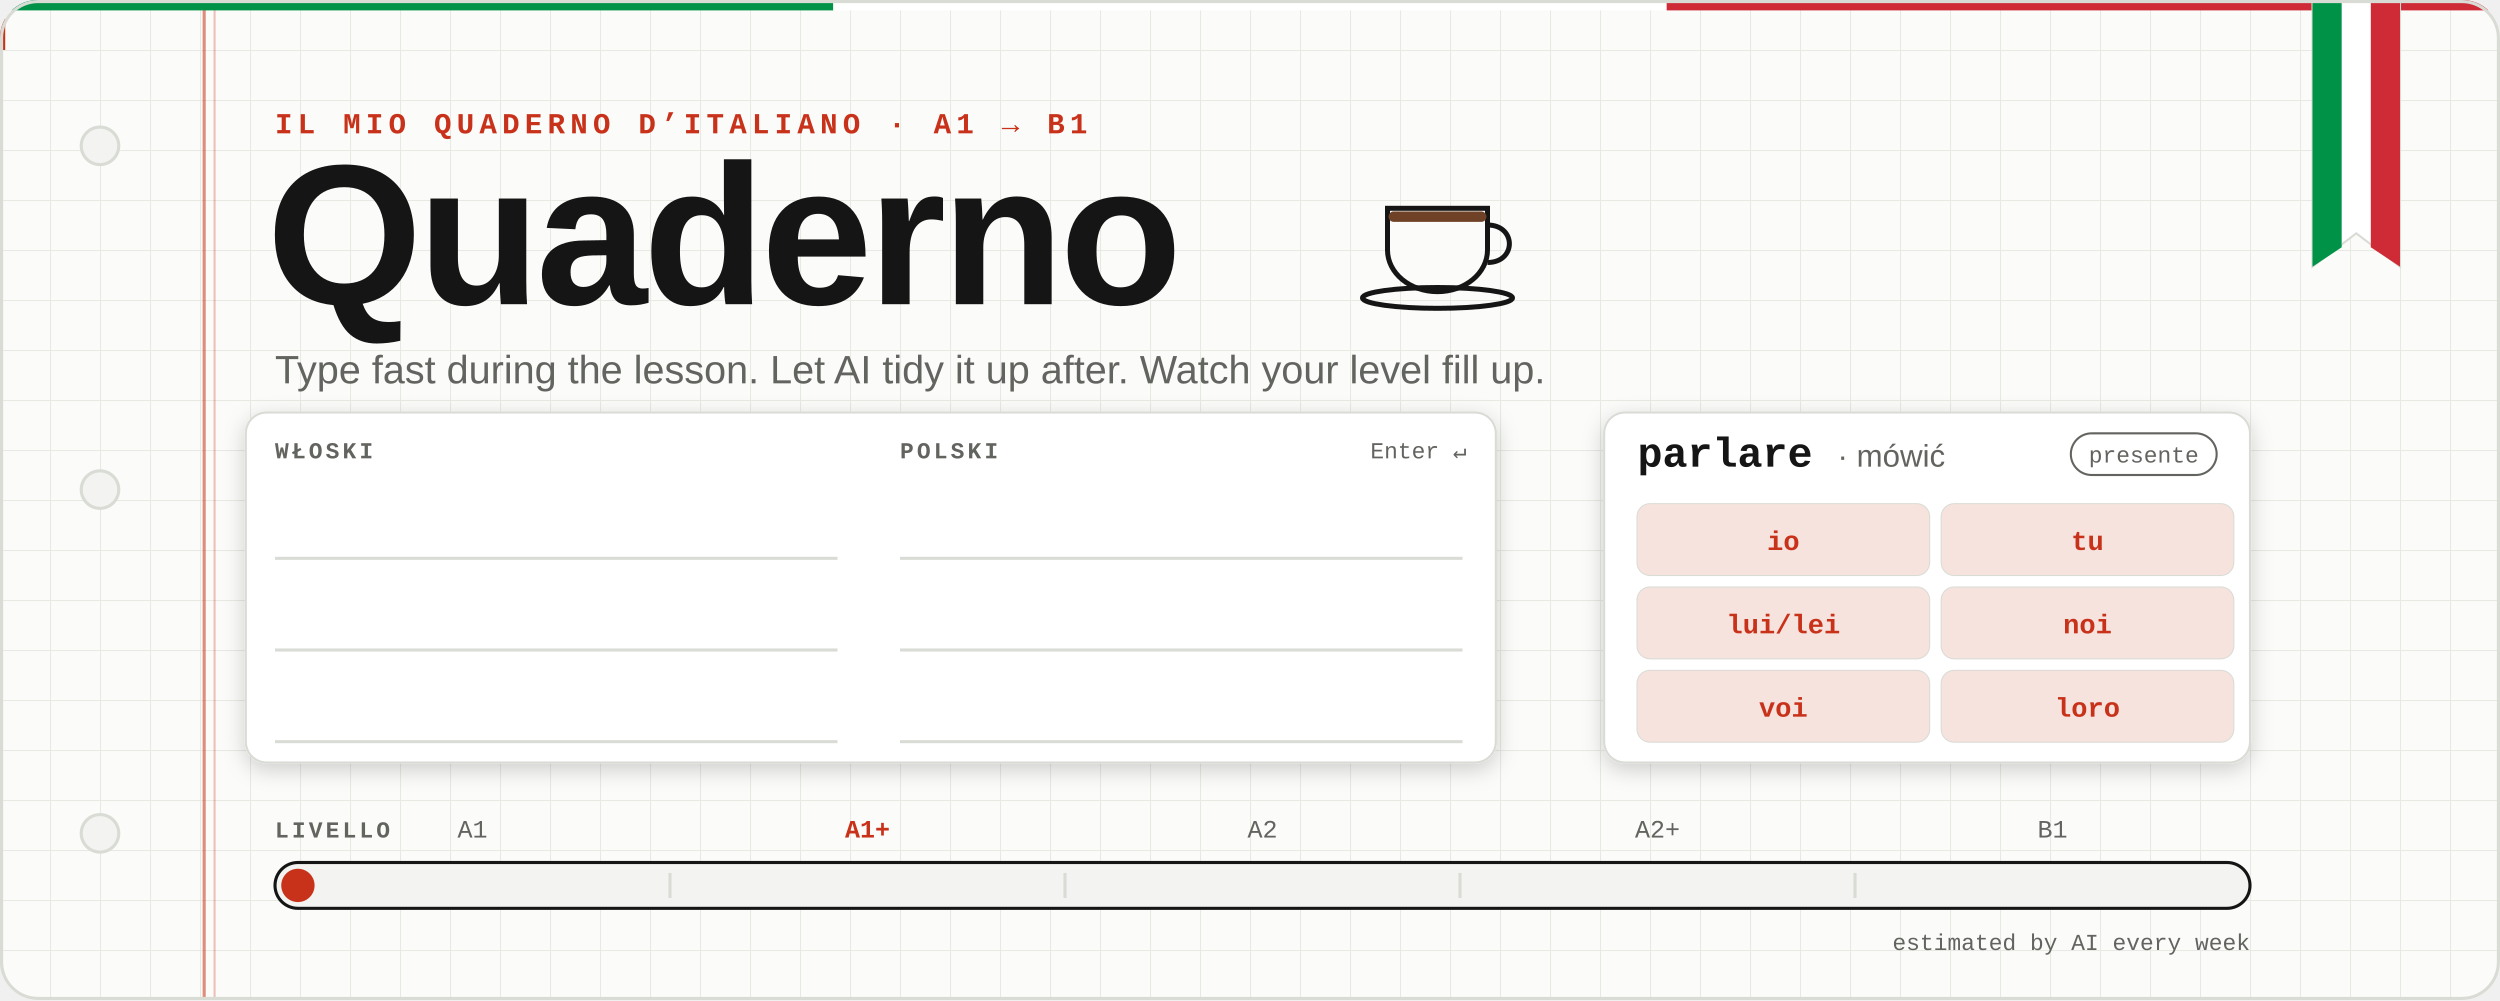
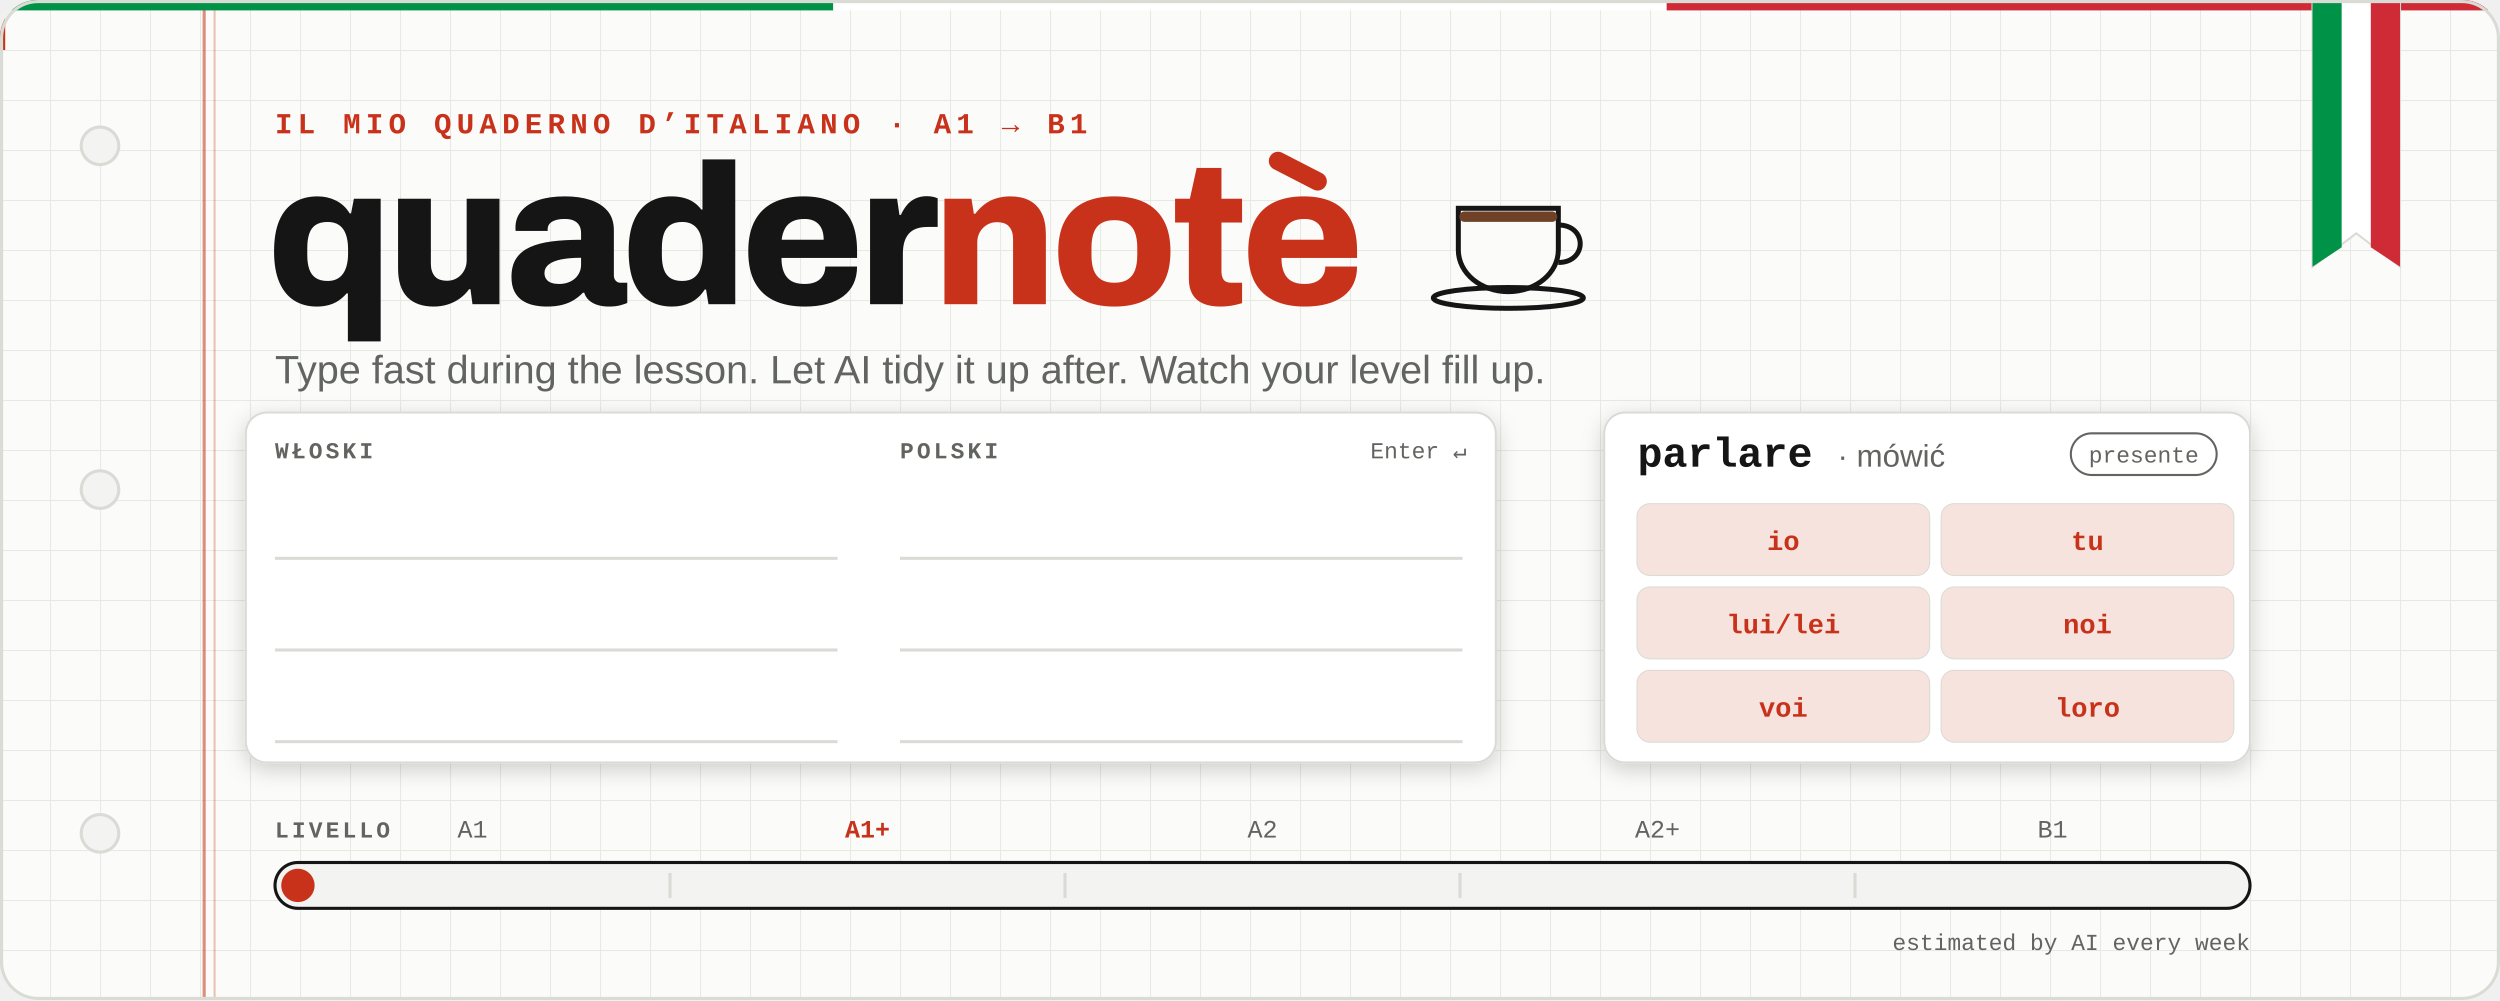
- <svg xmlns="http://www.w3.org/2000/svg" viewBox="0 0 1200 480" width="1200" height="480" role="img" aria-label="Quaderno: a personal Italian notebook. Italian words typed in class, AI fills the gaps, verbs reveal their forms, the CEFR level fills a vial.">
+ <svg xmlns="http://www.w3.org/2000/svg" viewBox="0 0 1200 480" width="1200" height="480" role="img" aria-label="Quadernotè: a personal Italian notebook. Italian words typed in class, AI fills the gaps, verbs reveal their forms, the CEFR level fills a vial.">
  <defs>
    <pattern id="quad" width="24" height="24" patternUnits="userSpaceOnUse">
      <path d="M24 0H0V24" fill="none" stroke="#e7e9e3" stroke-width="1" />
    </pattern>
    <clipPath id="frame">
      <rect width="1200" height="480" rx="18" />
    </clipPath>
    <filter id="soft" x="-10%" y="-10%" width="120%" height="130%">
      <feDropShadow dx="0" dy="3" stdDeviation="5" flood-color="#151515" flood-opacity="0.18" />
    </filter>
  </defs>
  <g clip-path="url(#frame)">
    <rect width="1200" height="480" fill="#fbfbf9" />
    <rect width="1200" height="480" fill="url(#quad)" />
    <defs>
      <clipPath id="r1a">
        <rect x="130" y="237" width="0" height="31">
          <animate attributeName="width" values="0;0;151;151;0;0" keyTimes="0.000;0.030;0.120;0.900;0.930;1.000" dur="14s" repeatCount="indefinite" />
        </rect>
      </clipPath>
      <clipPath id="r1b">
        <rect x="430" y="237" width="0" height="31">
          <animate attributeName="width" values="0;0;60;60;0;0" keyTimes="0.000;0.140;0.180;0.900;0.930;1.000" dur="14s" repeatCount="indefinite" />
        </rect>
      </clipPath>
      <clipPath id="r2a">
        <rect x="130" y="281" width="0" height="31">
          <animate attributeName="width" values="0;0;125;125;0;0" keyTimes="0.000;0.210;0.290;0.900;0.930;1.000" dur="14s" repeatCount="indefinite" />
        </rect>
      </clipPath>
      <clipPath id="r3a">
        <rect x="130" y="325" width="0" height="31">
          <animate attributeName="width" values="0;0;86;86;0;0" keyTimes="0.000;0.380;0.460;0.900;0.930;1.000" dur="14s" repeatCount="indefinite" />
        </rect>
      </clipPath>
      <clipPath id="r3b">
        <rect x="430" y="325" width="0" height="31">
          <animate attributeName="width" values="0;0;60;60;0;0" keyTimes="0.000;0.550;0.600;0.900;0.930;1.000" dur="14s" repeatCount="indefinite" />
        </rect>
      </clipPath>
    </defs>
    <line x1="98" y1="0" x2="98" y2="480" stroke="#c8321b" stroke-opacity="0.55" stroke-width="1.5" />
    <line x1="103" y1="0" x2="103" y2="480" stroke="#c8321b" stroke-opacity="0.3" stroke-width="1" />
    <rect x="0" y="0" width="400.0" height="5" fill="#009246" />
    <rect x="400.0" y="0" width="400.0" height="5" fill="#ffffff" />
    <rect x="800.0" y="0" width="400.0" height="5" fill="#ce2b37" />
    <g>
      <animateTransform attributeName="transform" type="rotate" values="-2.2 1131 0;2.2 1131 0;-2.2 1131 0" dur="6s" repeatCount="indefinite" calcMode="spline" keySplines="0.45 0 0.55 1;0.45 0 0.55 1" />
      <path d="M1110 0H1152V128L1131 112L1110 128Z" fill="#ffffff" stroke="#d9dbd5" stroke-width="1" />
      <path d="M1110 0H1124V118.7L1110 128Z" fill="#009246" />
      <path d="M1138 0H1152V128L1138 118.7Z" fill="#ce2b37" />
    </g>
    <circle cx="48" cy="70" r="9" fill="#f3f4f1" stroke="#d9dbd5" stroke-width="1.5" />
    <circle cx="48" cy="235" r="9" fill="#f3f4f1" stroke="#d9dbd5" stroke-width="1.5" />
    <circle cx="48" cy="400" r="9" fill="#f3f4f1" stroke="#d9dbd5" stroke-width="1.5" />
    <text x="132" y="64" font-family="'IBM Plex Mono','JetBrains Mono','SFMono-Regular',Consolas,'Liberation Mono',Menlo,monospace" font-size="14" font-weight="600" fill="#c8321b" text-anchor="start" letter-spacing="2.5">IL MIO QUADERNO D’ITALIANO  ·  A1 → B1</text>
-     <text x="128" y="146" font-family="'Archivo','Arial Narrow','Helvetica Neue',Arial,sans-serif" font-size="96" font-weight="800" fill="#151515" text-anchor="start" letter-spacing="-2">Quaderno</text>
+     <g transform="translate(128 146) scale(0.096)">
+       <path d="M406.0 186V-54H400.0Q382.0 -33 360.0 -18.0Q338.0 -3 310.0 4.5Q282.0 12 251.0 12Q186.0 12 138.0 -18.0Q90.0 -48 63.5 -109.0Q37.0 -170 37.0 -263Q37.0 -357 63.0 -418.0Q89.0 -479 138.0 -509.0Q187.0 -539 254.0 -539Q305.0 -539 347.5 -517.5Q390.0 -496 415.0 -454H422.0L436.0 -527H570.0V186ZM305.0 -116Q332.0 -116 351.5 -126.0Q371.0 -136 383.0 -154.0Q395.0 -172 401.0 -197.0Q407.0 -222 407.0 -252V-276Q407.0 -317 396.5 -347.5Q386.0 -378 363.5 -394.5Q341.0 -411 305.0 -411Q268.0 -411 245.5 -396.5Q223.0 -382 213.0 -352.5Q203.0 -323 203.0 -281V-246Q203.0 -204 213.0 -175.0Q223.0 -146 245.5 -131.0Q268.0 -116 305.0 -116ZM835.0 12Q750.0 12 703.5 -35.0Q657.0 -82 657.0 -179V-527H821.0V-202Q821.0 -181 826.5 -165.0Q832.0 -149 842.0 -138.0Q852.0 -127 867.5 -122.0Q883.0 -117 901.0 -117Q930.0 -117 952.0 -130.5Q974.0 -144 987.0 -167.5Q1000.0 -191 1000.0 -219V-527H1164.0V0H1029.0L1019.0 -75H1012.0Q994.0 -49 966.5 -29.0Q939.0 -9 905.5 1.5Q872.0 12 835.0 12ZM1401.0 12Q1368.0 12 1336.5 5.5Q1305.0 -1 1279.5 -17.5Q1254.0 -34 1239.0 -63.0Q1224.0 -92 1224.0 -136Q1224.0 -193 1248.0 -229.0Q1272.0 -265 1317.5 -285.5Q1363.0 -306 1427.5 -314.0Q1492.0 -322 1572.0 -322V-355Q1572.0 -378 1563.0 -393.5Q1554.0 -409 1536.5 -417.5Q1519.0 -426 1490.0 -426Q1464.0 -426 1444.5 -420.0Q1425.0 -414 1415.0 -402.5Q1405.0 -391 1405.0 -375V-366H1245.0Q1244.0 -371 1244.0 -374.5Q1244.0 -378 1244.0 -384Q1244.0 -431 1273.5 -466.0Q1303.0 -501 1358.0 -520.0Q1413.0 -539 1491.0 -539Q1564.0 -539 1618.5 -521.0Q1673.0 -503 1704.5 -466.0Q1736.0 -429 1736.0 -369V-144Q1736.0 -127 1745.5 -117.0Q1755.0 -107 1769.0 -107H1803.0V-6Q1792.0 -1 1768.5 5.5Q1745.0 12 1712.0 12Q1678.0 12 1652.5 3.5Q1627.0 -5 1610.5 -20.5Q1594.0 -36 1588.0 -57H1581.0Q1562.0 -37 1536.5 -21.0Q1511.0 -5 1477.5 3.5Q1444.0 12 1401.0 12ZM1462.0 -101Q1486.0 -101 1506.0 -108.0Q1526.0 -115 1540.5 -127.5Q1555.0 -140 1563.5 -158.0Q1572.0 -176 1572.0 -197V-232Q1515.0 -232 1474.0 -224.0Q1433.0 -216 1411.0 -199.0Q1389.0 -182 1389.0 -156Q1389.0 -137 1398.5 -124.5Q1408.0 -112 1424.0 -106.5Q1440.0 -101 1462.0 -101ZM2027.0 12Q1960.0 12 1911.0 -18.0Q1862.0 -48 1836.0 -109.0Q1810.0 -170 1810.0 -265Q1810.0 -358 1836.5 -418.5Q1863.0 -479 1911.0 -509.0Q1959.0 -539 2024.0 -539Q2055.0 -539 2083.5 -532.0Q2112.0 -525 2134.5 -510.0Q2157.0 -495 2173.0 -473H2179.0V-724H2343.0V0H2209.0L2197.0 -73H2190.0Q2163.0 -30 2121.0 -9.0Q2079.0 12 2027.0 12ZM2078.0 -116Q2114.0 -116 2136.5 -132.5Q2159.0 -149 2169.5 -179.5Q2180.0 -210 2180.0 -251V-275Q2180.0 -305 2174.0 -330.0Q2168.0 -355 2156.0 -373.0Q2144.0 -391 2124.5 -401.0Q2105.0 -411 2078.0 -411Q2041.0 -411 2018.5 -396.0Q1996.0 -381 1986.0 -352.0Q1976.0 -323 1976.0 -280V-245Q1976.0 -203 1986.0 -174.0Q1996.0 -145 2018.5 -130.5Q2041.0 -116 2078.0 -116ZM2691.0 12Q2601.0 12 2538.0 -17.5Q2475.0 -47 2441.5 -108.0Q2408.0 -169 2408.0 -264Q2408.0 -357 2441.0 -418.0Q2474.0 -479 2536.0 -509.0Q2598.0 -539 2685.0 -539Q2771.0 -539 2830.5 -510.0Q2890.0 -481 2921.0 -421.0Q2952.0 -361 2952.0 -266V-231H2574.0Q2574.0 -189 2586.0 -160.0Q2598.0 -131 2623.0 -116.0Q2648.0 -101 2690.0 -101Q2715.0 -101 2734.0 -107.0Q2753.0 -113 2766.0 -124.5Q2779.0 -136 2786.0 -152.0Q2793.0 -168 2793.0 -188H2952.0Q2952.0 -140 2934.5 -102.5Q2917.0 -65 2883.0 -39.5Q2849.0 -14 2800.5 -1.0Q2752.0 12 2691.0 12ZM2575.0 -322H2785.0Q2785.0 -348 2778.5 -367.5Q2772.0 -387 2759.5 -400.0Q2747.0 -413 2729.5 -419.5Q2712.0 -426 2689.0 -426Q2653.0 -426 2629.0 -414.0Q2605.0 -402 2592.0 -379.0Q2579.0 -356 2575.0 -322ZM3017.0 0V-527H3152.0L3164.0 -446H3171.0Q3183.0 -473 3200.5 -494.5Q3218.0 -516 3243.5 -528.0Q3269.0 -540 3300.0 -540Q3318.0 -540 3333.0 -536.5Q3348.0 -533 3355.0 -529V-386H3303.0Q3272.0 -386 3248.5 -377.5Q3225.0 -369 3210.0 -351.5Q3195.0 -334 3188.0 -309.0Q3181.0 -284 3181.0 -251V0Z" fill="#151515" />
+       <path d="M3389.0 0V-527H3524.0L3536.0 -452H3543.0Q3563.0 -479 3589.0 -499.0Q3615.0 -519 3648.0 -529.0Q3681.0 -539 3718.0 -539Q3775.0 -539 3814.5 -518.0Q3854.0 -497 3875.0 -455.0Q3896.0 -413 3896.0 -348V0H3732.0V-325Q3732.0 -347 3726.5 -362.5Q3721.0 -378 3711.0 -389.0Q3701.0 -400 3686.0 -405.0Q3671.0 -410 3652.0 -410Q3623.0 -410 3601.0 -396.5Q3579.0 -383 3566.0 -360.5Q3553.0 -338 3553.0 -308V0ZM4238.0 12Q4150.0 12 4087.5 -18.0Q4025.0 -48 3991.5 -109.5Q3958.0 -171 3958.0 -264Q3958.0 -357 3991.5 -418.0Q4025.0 -479 4087.5 -509.0Q4150.0 -539 4238.0 -539Q4327.0 -539 4389.5 -509.0Q4452.0 -479 4485.5 -418.0Q4519.0 -357 4519.0 -264Q4519.0 -171 4485.5 -109.5Q4452.0 -48 4389.5 -18.0Q4327.0 12 4238.0 12ZM4238.0 -107Q4279.0 -107 4304.5 -123.0Q4330.0 -139 4341.5 -169.5Q4353.0 -200 4353.0 -245V-282Q4353.0 -327 4341.5 -358.0Q4330.0 -389 4304.5 -404.5Q4279.0 -420 4238.0 -420Q4198.0 -420 4172.5 -404.5Q4147.0 -389 4135.5 -358.0Q4124.0 -327 4124.0 -282V-245Q4124.0 -200 4135.5 -169.5Q4147.0 -139 4172.5 -123.0Q4198.0 -107 4238.0 -107ZM4768.0 12Q4717.0 12 4681.5 -3.5Q4646.0 -19 4628.5 -50.0Q4611.0 -81 4611.0 -125V-408H4542.0V-527H4616.0L4650.0 -681H4774.0V-527H4877.0V-408H4774.0V-165Q4774.0 -137 4785.0 -122.0Q4796.0 -107 4825.0 -107H4877.0V-5Q4864.0 -1 4844.5 3.5Q4825.0 8 4805.0 10.0Q4785.0 12 4768.0 12ZM5191.0 12Q5101.0 12 5038.0 -17.5Q4975.0 -47 4941.5 -108.0Q4908.0 -169 4908.0 -264Q4908.0 -357 4941.0 -418.0Q4974.0 -479 5036.0 -509.0Q5098.0 -539 5185.0 -539Q5271.0 -539 5330.5 -510.0Q5390.0 -481 5421.0 -421.0Q5452.0 -361 5452.0 -266V-231H5074.0Q5074.0 -189 5086.0 -160.0Q5098.0 -131 5123.0 -116.0Q5148.0 -101 5190.0 -101Q5215.0 -101 5234.0 -107.0Q5253.0 -113 5266.0 -124.5Q5279.0 -136 5286.0 -152.0Q5293.0 -168 5293.0 -188H5452.0Q5452.0 -140 5434.5 -102.5Q5417.0 -65 5383.0 -39.5Q5349.0 -14 5300.5 -1.0Q5252.0 12 5191.0 12ZM5075.0 -322H5285.0Q5285.0 -348 5278.5 -367.5Q5272.0 -387 5259.5 -400.0Q5247.0 -413 5229.5 -419.5Q5212.0 -426 5189.0 -426Q5153.0 -426 5129.0 -414.0Q5105.0 -402 5092.0 -379.0Q5079.0 -356 5075.0 -322Z" fill="#c8321b" />
+       <line x1="5056.7" y1="-716" x2="5254.8" y2="-614" stroke="#c8321b" stroke-width="92" stroke-linecap="round" />
+     </g>
    <text x="132" y="184" font-family="'Schibsted Grotesk','Segoe UI','Helvetica Neue',Arial,sans-serif" font-size="19" font-weight="400" fill="#62645f" text-anchor="start">Type fast during the lesson. Let AI tidy it up after. Watch your level fill up.</text>
-     <path d="M680 94 c -6 -8 6 -14 0 -22 c -6 -8 6 -14 0 -20" fill="none" stroke="#62645f" stroke-width="2.2" stroke-linecap="round" opacity="0">
+     <path d="M714 94 c -6 -8 6 -14 0 -22 c -6 -8 6 -14 0 -20" fill="none" stroke="#62645f" stroke-width="2.2" stroke-linecap="round" opacity="0">
      <animate attributeName="opacity" values="0;0.75;0" dur="3s" begin="0.0s" repeatCount="indefinite" />
      <animateTransform attributeName="transform" type="translate" values="0 6;0 -8" dur="3s" begin="0.0s" repeatCount="indefinite" />
    </path>
-     <path d="M690 94 c -6 -8 6 -14 0 -22 c -6 -8 6 -14 0 -20" fill="none" stroke="#62645f" stroke-width="2.2" stroke-linecap="round" opacity="0">
+     <path d="M724 94 c -6 -8 6 -14 0 -22 c -6 -8 6 -14 0 -20" fill="none" stroke="#62645f" stroke-width="2.2" stroke-linecap="round" opacity="0">
      <animate attributeName="opacity" values="0;0.75;0" dur="3s" begin="0.9s" repeatCount="indefinite" />
      <animateTransform attributeName="transform" type="translate" values="0 6;0 -8" dur="3s" begin="0.9s" repeatCount="indefinite" />
    </path>
-     <path d="M700 94 c -6 -8 6 -14 0 -22 c -6 -8 6 -14 0 -20" fill="none" stroke="#62645f" stroke-width="2.2" stroke-linecap="round" opacity="0">
+     <path d="M734 94 c -6 -8 6 -14 0 -22 c -6 -8 6 -14 0 -20" fill="none" stroke="#62645f" stroke-width="2.2" stroke-linecap="round" opacity="0">
      <animate attributeName="opacity" values="0;0.75;0" dur="3s" begin="1.8s" repeatCount="indefinite" />
      <animateTransform attributeName="transform" type="translate" values="0 6;0 -8" dur="3s" begin="1.8s" repeatCount="indefinite" />
    </path>
-     <path d="M666 100 H714 V120 a24 20 0 0 1 -48 0 Z" fill="#fbfbf9" stroke="#151515" stroke-width="2.4" />
-     <path d="M669 104 H711" stroke="#6f4127" stroke-width="5" stroke-linecap="round" />
-     <path d="M714 108 c 14 0 14 18 0 18" fill="none" stroke="#151515" stroke-width="2.4" />
-     <ellipse cx="690" cy="143" rx="36" ry="5" fill="none" stroke="#151515" stroke-width="2.4" />
+     <path d="M700 100 H748 V120 a24 20 0 0 1 -48 0 Z" fill="#fbfbf9" stroke="#151515" stroke-width="2.4" />
+     <path d="M703 104 H745" stroke="#6f4127" stroke-width="5" stroke-linecap="round" />
+     <path d="M748 108 c 14 0 14 18 0 18" fill="none" stroke="#151515" stroke-width="2.4" />
+     <ellipse cx="724" cy="143" rx="36" ry="5" fill="none" stroke="#151515" stroke-width="2.4" />
    <rect x="118" y="198" width="600" height="168" rx="10" fill="#ffffff" stroke="#d9dbd5" filter="url(#soft)" />
    <text x="132" y="220" font-family="'IBM Plex Mono','JetBrains Mono','SFMono-Regular',Consolas,'Liberation Mono',Menlo,monospace" font-size="11" font-weight="600" fill="#62645f" text-anchor="start" letter-spacing="1.5">WŁOSKI</text>
    <text x="432" y="220" font-family="'IBM Plex Mono','JetBrains Mono','SFMono-Regular',Consolas,'Liberation Mono',Menlo,monospace" font-size="11" font-weight="600" fill="#62645f" text-anchor="start" letter-spacing="1.5">POLSKI</text>
    <line x1="132" y1="268" x2="402" y2="268" stroke="#d9dbd5" stroke-width="1.5" />
    <line x1="432" y1="268" x2="702" y2="268" stroke="#d9dbd5" stroke-width="1.5" />
    <line x1="132" y1="312" x2="402" y2="312" stroke="#d9dbd5" stroke-width="1.5" />
    <line x1="432" y1="312" x2="702" y2="312" stroke="#d9dbd5" stroke-width="1.5" />
    <line x1="132" y1="356" x2="402" y2="356" stroke="#d9dbd5" stroke-width="1.5" />
    <line x1="432" y1="356" x2="702" y2="356" stroke="#d9dbd5" stroke-width="1.5" />
    <g clip-path="url(#r1a)">
      <text x="132" y="258" font-family="'IBM Plex Mono','JetBrains Mono','SFMono-Regular',Consolas,'Liberation Mono',Menlo,monospace" font-size="21" font-weight="500" fill="#151515" text-anchor="start">la finestra</text>
    </g>
    <g clip-path="url(#r1b)">
      <text x="432" y="258" font-family="'IBM Plex Mono','JetBrains Mono','SFMono-Regular',Consolas,'Liberation Mono',Menlo,monospace" font-size="21" font-weight="500" fill="#151515" text-anchor="start">okno</text>
    </g>
    <g clip-path="url(#r2a)">
      <text x="132" y="302" font-family="'IBM Plex Mono','JetBrains Mono','SFMono-Regular',Consolas,'Liberation Mono',Menlo,monospace" font-size="21" font-weight="500" fill="#151515" text-anchor="start">il tavolo</text>
    </g>
    <g opacity="0">
      <animate attributeName="opacity" values="0;0;1;1;0;0" keyTimes="0.000;0.310;0.330;0.600;0.620;1.000" dur="14s" repeatCount="indefinite" />
      <rect x="432" y="283" width="190" height="26" rx="13" fill="#f7e3dd" />
      <text x="446" y="301" font-family="'IBM Plex Mono','JetBrains Mono','SFMono-Regular',Consolas,'Liberation Mono',Menlo,monospace" font-size="12.5" font-weight="600" fill="#c8321b" text-anchor="start">NULL · brak tłumaczenia</text>
    </g>
    <g opacity="0">
      <animate attributeName="opacity" values="0;0;1;1;0;0" keyTimes="0.000;0.640;0.660;0.900;0.930;1.000" dur="14s" repeatCount="indefinite" />
      <text x="432" y="302" font-family="'IBM Plex Mono','JetBrains Mono','SFMono-Regular',Consolas,'Liberation Mono',Menlo,monospace" font-size="21" font-weight="500" fill="#151515" text-anchor="start">stół</text>
      <rect x="492" y="285" width="54" height="22" rx="11" fill="none" stroke="#1d6b45" stroke-width="1.5" />
      <text x="519" y="300.5" font-family="'IBM Plex Mono','JetBrains Mono','SFMono-Regular',Consolas,'Liberation Mono',Menlo,monospace" font-size="12" font-weight="700" fill="#1d6b45" text-anchor="middle">✦ AI</text>
    </g>
    <g clip-path="url(#r3a)">
      <text x="132" y="346" font-family="'IBM Plex Mono','JetBrains Mono','SFMono-Regular',Consolas,'Liberation Mono',Menlo,monospace" font-size="21" font-weight="500" fill="#151515" text-anchor="start">caffe`</text>
    </g>
    <g opacity="0">
      <animate attributeName="opacity" values="0;0;1;1;0;0" keyTimes="0.000;0.500;0.520;0.900;0.930;1.000" dur="14s" repeatCount="indefinite" />
      <rect x="128" y="322" width="100" height="32" fill="#ffffff" />
      <text x="132" y="346" font-family="'IBM Plex Mono','JetBrains Mono','SFMono-Regular',Consolas,'Liberation Mono',Menlo,monospace" font-size="21" font-weight="500" fill="#151515" text-anchor="start">caff</text>
      <text x="184" y="346" font-family="'IBM Plex Mono','JetBrains Mono','SFMono-Regular',Consolas,'Liberation Mono',Menlo,monospace" font-size="21" font-weight="700" fill="#c8321b">è<animate attributeName="font-size" values="21;21;28;21;21" keyTimes="0.000;0.500;0.530;0.570;1.000" dur="14s" repeatCount="indefinite" />
      </text>
    </g>
    <g clip-path="url(#r3b)">
      <text x="432" y="346" font-family="'IBM Plex Mono','JetBrains Mono','SFMono-Regular',Consolas,'Liberation Mono',Menlo,monospace" font-size="21" font-weight="500" fill="#151515" text-anchor="start">kawa</text>
    </g>
    <rect width="2.5" height="24" fill="#c8321b">
      <animate attributeName="x" values="132;272;432;492;132;248;552;132;212;432;492" keyTimes="0.000;0.120;0.130;0.180;0.200;0.290;0.310;0.370;0.460;0.540;0.600" calcMode="discrete" dur="14s" repeatCount="indefinite" />
      <animate attributeName="y" values="238;238;238;238;282;282;282;326;326;326;326" keyTimes="0.000;0.120;0.130;0.180;0.200;0.290;0.310;0.370;0.460;0.540;0.600" calcMode="discrete" dur="14s" repeatCount="indefinite" />
      <animate attributeName="opacity" values="1;0;1" dur="1s" repeatCount="indefinite" />
    </rect>
    <text x="704" y="220" font-family="'IBM Plex Mono','JetBrains Mono','SFMono-Regular',Consolas,'Liberation Mono',Menlo,monospace" font-size="11" font-weight="500" fill="#62645f" text-anchor="end">Enter ↵</text>
    <rect x="770" y="198" width="310" height="168" rx="10" fill="#ffffff" stroke="#d9dbd5" filter="url(#soft)" />
    <text x="786" y="224" font-family="'IBM Plex Mono','JetBrains Mono','SFMono-Regular',Consolas,'Liberation Mono',Menlo,monospace" font-size="20" font-weight="700" fill="#151515" text-anchor="start">parlare</text>
    <text x="882" y="224" font-family="'Schibsted Grotesk','Segoe UI','Helvetica Neue',Arial,sans-serif" font-size="15" font-weight="400" fill="#62645f" text-anchor="start">· mówić</text>
    <rect x="994" y="208" width="70" height="20" rx="10" fill="none" stroke="#62645f" stroke-width="1" />
    <text x="1029" y="222" font-family="'IBM Plex Mono','JetBrains Mono','SFMono-Regular',Consolas,'Liberation Mono',Menlo,monospace" font-size="11" font-weight="500" fill="#62645f" text-anchor="middle">presente</text>
    <rect x="786" y="242" width="140" height="34" rx="6" fill="none" stroke="#d9dbd5" />
    <text x="796" y="264" font-family="'IBM Plex Mono','JetBrains Mono','SFMono-Regular',Consolas,'Liberation Mono',Menlo,monospace" font-size="12" font-weight="500" fill="#62645f" text-anchor="start">io</text>
    <text x="916" y="265" font-family="'IBM Plex Mono','JetBrains Mono','SFMono-Regular',Consolas,'Liberation Mono',Menlo,monospace" font-size="16" font-weight="600" fill="#151515" text-anchor="end">parlo</text>
    <g>
      <rect x="786" y="242" width="140" height="34" rx="6" fill="#f7e3dd" />
      <text x="856.0" y="264" font-family="'IBM Plex Mono','JetBrains Mono','SFMono-Regular',Consolas,'Liberation Mono',Menlo,monospace" font-size="13" font-weight="600" fill="#c8321b" text-anchor="middle">io</text>
      <animate attributeName="opacity" values="1;1;0;0;1;1" keyTimes="0.000;0.660;0.680;0.900;0.930;1.000" dur="14s" repeatCount="indefinite" />
    </g>
    <rect x="932" y="242" width="140" height="34" rx="6" fill="none" stroke="#d9dbd5" />
    <text x="942" y="264" font-family="'IBM Plex Mono','JetBrains Mono','SFMono-Regular',Consolas,'Liberation Mono',Menlo,monospace" font-size="12" font-weight="500" fill="#62645f" text-anchor="start">tu</text>
    <text x="1062" y="265" font-family="'IBM Plex Mono','JetBrains Mono','SFMono-Regular',Consolas,'Liberation Mono',Menlo,monospace" font-size="16" font-weight="600" fill="#151515" text-anchor="end">parli</text>
    <g>
      <rect x="932" y="242" width="140" height="34" rx="6" fill="#f7e3dd" />
      <text x="1002.0" y="264" font-family="'IBM Plex Mono','JetBrains Mono','SFMono-Regular',Consolas,'Liberation Mono',Menlo,monospace" font-size="13" font-weight="600" fill="#c8321b" text-anchor="middle">tu</text>
      <animate attributeName="opacity" values="1;1;0;0;1;1" keyTimes="0.000;0.695;0.715;0.900;0.930;1.000" dur="14s" repeatCount="indefinite" />
    </g>
    <rect x="786" y="282" width="140" height="34" rx="6" fill="none" stroke="#d9dbd5" />
    <text x="796" y="304" font-family="'IBM Plex Mono','JetBrains Mono','SFMono-Regular',Consolas,'Liberation Mono',Menlo,monospace" font-size="12" font-weight="500" fill="#62645f" text-anchor="start">lui/lei</text>
    <text x="916" y="305" font-family="'IBM Plex Mono','JetBrains Mono','SFMono-Regular',Consolas,'Liberation Mono',Menlo,monospace" font-size="16" font-weight="600" fill="#151515" text-anchor="end">parla</text>
    <g>
      <rect x="786" y="282" width="140" height="34" rx="6" fill="#f7e3dd" />
      <text x="856.0" y="304" font-family="'IBM Plex Mono','JetBrains Mono','SFMono-Regular',Consolas,'Liberation Mono',Menlo,monospace" font-size="13" font-weight="600" fill="#c8321b" text-anchor="middle">lui/lei</text>
      <animate attributeName="opacity" values="1;1;0;0;1;1" keyTimes="0.000;0.730;0.750;0.900;0.930;1.000" dur="14s" repeatCount="indefinite" />
    </g>
    <rect x="932" y="282" width="140" height="34" rx="6" fill="none" stroke="#d9dbd5" />
    <text x="942" y="304" font-family="'IBM Plex Mono','JetBrains Mono','SFMono-Regular',Consolas,'Liberation Mono',Menlo,monospace" font-size="12" font-weight="500" fill="#62645f" text-anchor="start">noi</text>
    <text x="1062" y="305" font-family="'IBM Plex Mono','JetBrains Mono','SFMono-Regular',Consolas,'Liberation Mono',Menlo,monospace" font-size="16" font-weight="600" fill="#151515" text-anchor="end">parliamo</text>
    <g>
      <rect x="932" y="282" width="140" height="34" rx="6" fill="#f7e3dd" />
      <text x="1002.0" y="304" font-family="'IBM Plex Mono','JetBrains Mono','SFMono-Regular',Consolas,'Liberation Mono',Menlo,monospace" font-size="13" font-weight="600" fill="#c8321b" text-anchor="middle">noi</text>
      <animate attributeName="opacity" values="1;1;0;0;1;1" keyTimes="0.000;0.765;0.785;0.900;0.930;1.000" dur="14s" repeatCount="indefinite" />
    </g>
    <rect x="786" y="322" width="140" height="34" rx="6" fill="none" stroke="#d9dbd5" />
    <text x="796" y="344" font-family="'IBM Plex Mono','JetBrains Mono','SFMono-Regular',Consolas,'Liberation Mono',Menlo,monospace" font-size="12" font-weight="500" fill="#62645f" text-anchor="start">voi</text>
    <text x="916" y="345" font-family="'IBM Plex Mono','JetBrains Mono','SFMono-Regular',Consolas,'Liberation Mono',Menlo,monospace" font-size="16" font-weight="600" fill="#151515" text-anchor="end">parlate</text>
    <g>
      <rect x="786" y="322" width="140" height="34" rx="6" fill="#f7e3dd" />
      <text x="856.0" y="344" font-family="'IBM Plex Mono','JetBrains Mono','SFMono-Regular',Consolas,'Liberation Mono',Menlo,monospace" font-size="13" font-weight="600" fill="#c8321b" text-anchor="middle">voi</text>
      <animate attributeName="opacity" values="1;1;0;0;1;1" keyTimes="0.000;0.800;0.820;0.900;0.930;1.000" dur="14s" repeatCount="indefinite" />
    </g>
    <rect x="932" y="322" width="140" height="34" rx="6" fill="none" stroke="#d9dbd5" />
    <text x="942" y="344" font-family="'IBM Plex Mono','JetBrains Mono','SFMono-Regular',Consolas,'Liberation Mono',Menlo,monospace" font-size="12" font-weight="500" fill="#62645f" text-anchor="start">loro</text>
    <text x="1062" y="345" font-family="'IBM Plex Mono','JetBrains Mono','SFMono-Regular',Consolas,'Liberation Mono',Menlo,monospace" font-size="16" font-weight="600" fill="#151515" text-anchor="end">parlano</text>
    <g>
      <rect x="932" y="322" width="140" height="34" rx="6" fill="#f7e3dd" />
      <text x="1002.0" y="344" font-family="'IBM Plex Mono','JetBrains Mono','SFMono-Regular',Consolas,'Liberation Mono',Menlo,monospace" font-size="13" font-weight="600" fill="#c8321b" text-anchor="middle">loro</text>
      <animate attributeName="opacity" values="1;1;0;0;1;1" keyTimes="0.000;0.835;0.855;0.900;0.930;1.000" dur="14s" repeatCount="indefinite" />
    </g>
    <text x="132" y="402" font-family="'IBM Plex Mono','JetBrains Mono','SFMono-Regular',Consolas,'Liberation Mono',Menlo,monospace" font-size="11" font-weight="600" fill="#62645f" text-anchor="start" letter-spacing="1.5">LIVELLO</text>
    <text x="226.8" y="402" font-family="'IBM Plex Mono','JetBrains Mono','SFMono-Regular',Consolas,'Liberation Mono',Menlo,monospace" font-size="12" font-weight="500" fill="#62645f" text-anchor="middle">A1</text>
    <text x="416.4" y="402" font-family="'IBM Plex Mono','JetBrains Mono','SFMono-Regular',Consolas,'Liberation Mono',Menlo,monospace" font-size="12" font-weight="700" fill="#c8321b" text-anchor="middle">A1+</text>
    <text x="606.0" y="402" font-family="'IBM Plex Mono','JetBrains Mono','SFMono-Regular',Consolas,'Liberation Mono',Menlo,monospace" font-size="12" font-weight="500" fill="#62645f" text-anchor="middle">A2</text>
    <text x="795.6" y="402" font-family="'IBM Plex Mono','JetBrains Mono','SFMono-Regular',Consolas,'Liberation Mono',Menlo,monospace" font-size="12" font-weight="500" fill="#62645f" text-anchor="middle">A2+</text>
    <text x="985.2" y="402" font-family="'IBM Plex Mono','JetBrains Mono','SFMono-Regular',Consolas,'Liberation Mono',Menlo,monospace" font-size="12" font-weight="500" fill="#62645f" text-anchor="middle">B1</text>
    <rect x="132" y="414" width="948" height="22" rx="11" fill="#f3f4f1" stroke="#151515" stroke-width="1.5" />
    <line x1="321.6" y1="419" x2="321.6" y2="431" stroke="#d9dbd5" stroke-width="1.5" />
    <line x1="511.2" y1="419" x2="511.2" y2="431" stroke="#d9dbd5" stroke-width="1.5" />
    <line x1="700.8" y1="419" x2="700.8" y2="431" stroke="#d9dbd5" stroke-width="1.5" />
    <line x1="890.4" y1="419" x2="890.4" y2="431" stroke="#d9dbd5" stroke-width="1.5" />
    <rect x="135" y="417" width="16" height="16" rx="8" fill="#c8321b">
      <animate attributeName="width" values="16;16;268.92;268.92;16;16" keyTimes="0.000;0.720;0.860;0.950;0.990;1.000" dur="14s" repeatCount="indefinite" calcMode="spline" keySplines="0 0 1 1;0.3 0 0.2 1;0 0 1 1;0.4 0 0.6 1;0 0 1 1" />
    </rect>
    <text x="1080" y="456" font-family="'IBM Plex Mono','JetBrains Mono','SFMono-Regular',Consolas,'Liberation Mono',Menlo,monospace" font-size="11" font-weight="500" fill="#62645f" text-anchor="end">estimated by AI every week</text>
  </g>
  <rect x="0.75" y="0.75" width="1198.5" height="478.5" rx="17.5" fill="none" stroke="#d9dbd5" stroke-width="1.5" />
</svg>
